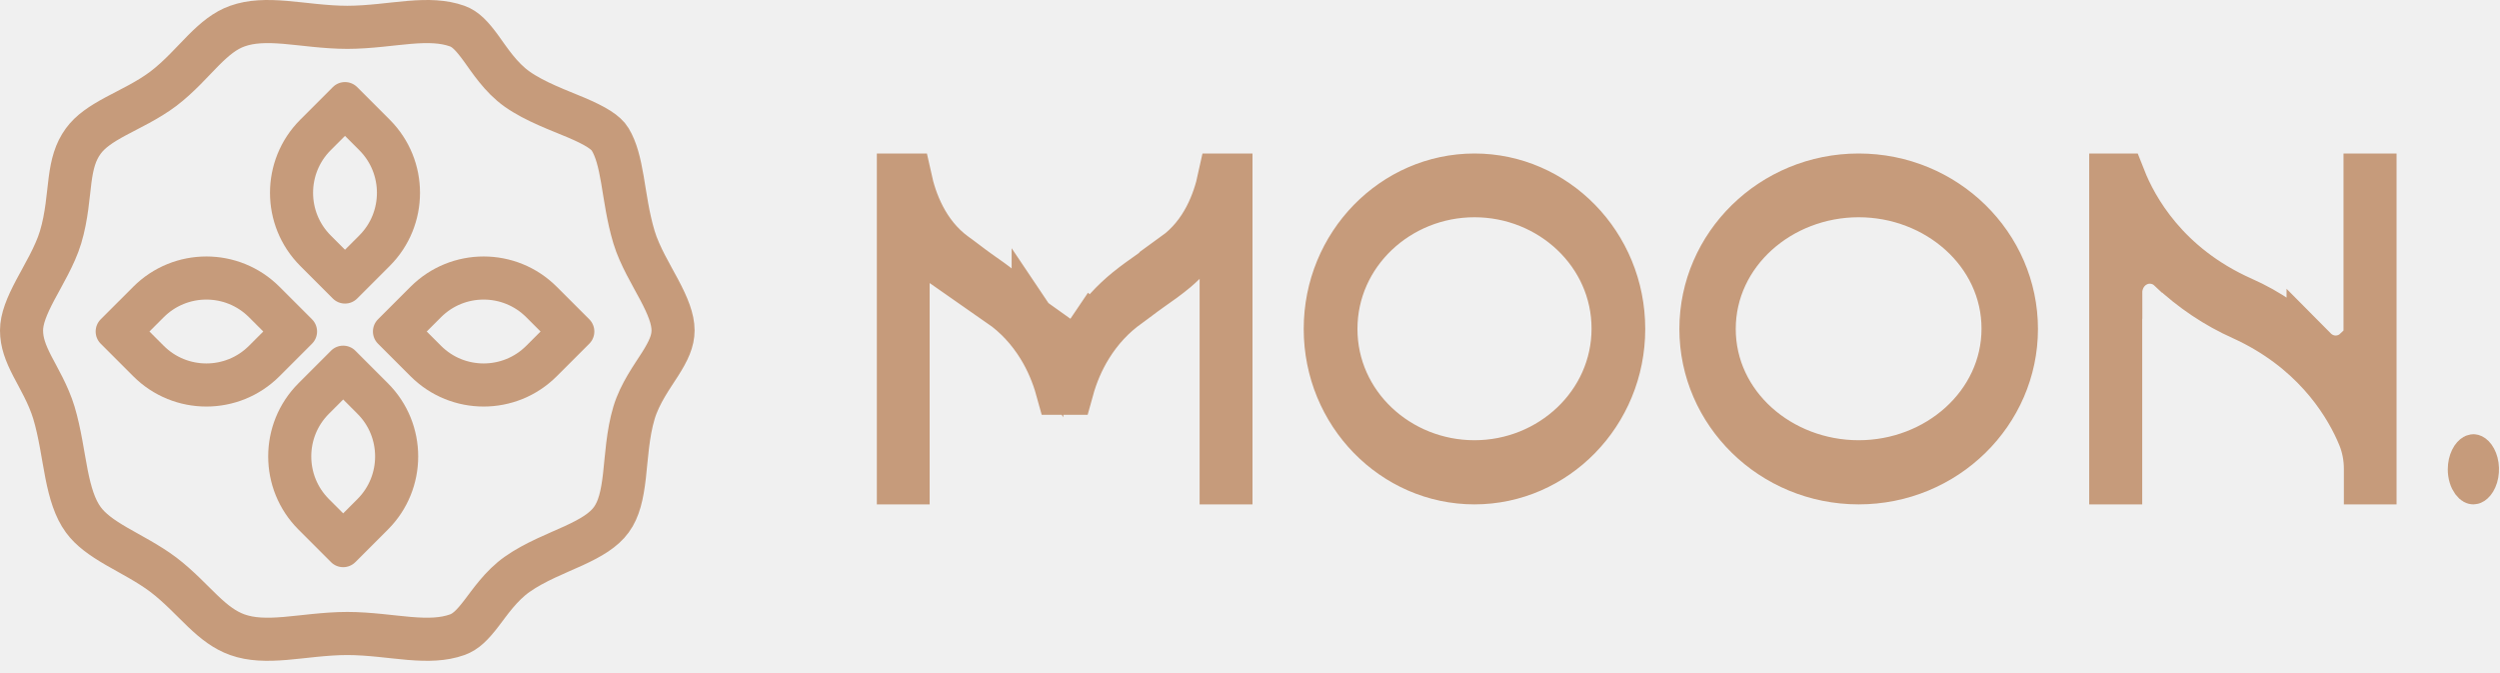
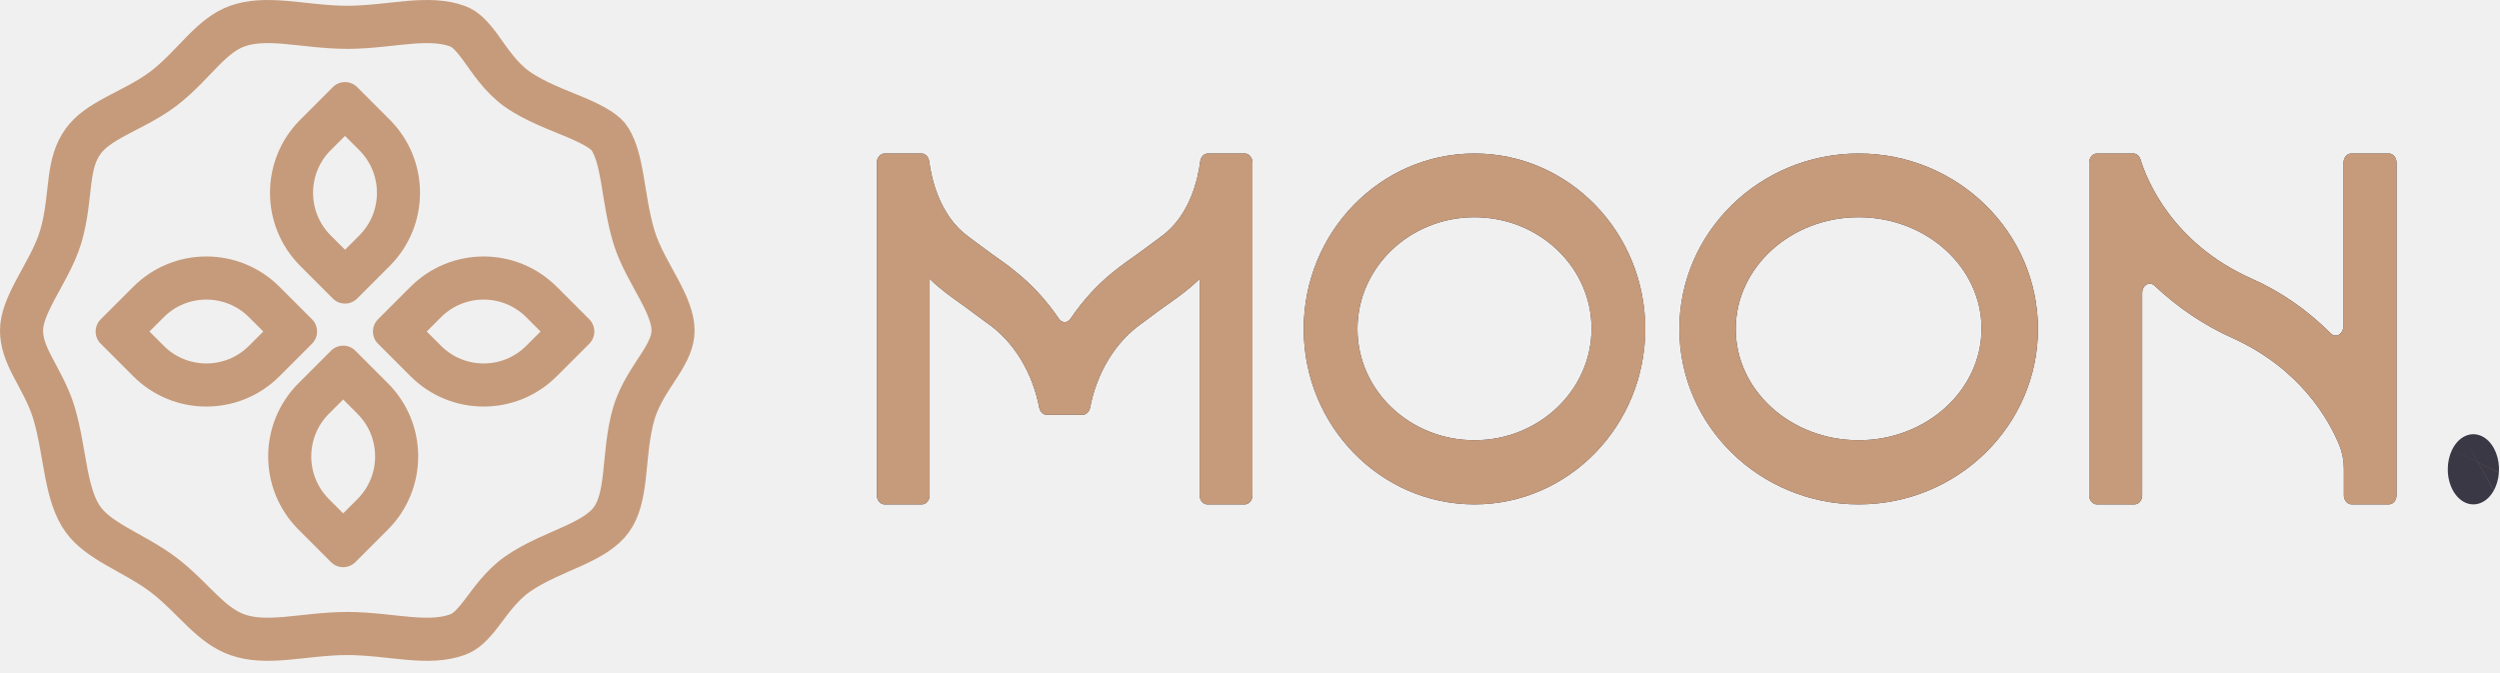
<svg xmlns="http://www.w3.org/2000/svg" width="145" height="39" viewBox="0 0 145 39" fill="none">
  <mask id="path-1-inside-1_311_2678" fill="white">
    <path d="M5.844 19.935C5.453 19.544 5.453 18.911 5.844 18.52L7.731 16.633C10.075 14.29 13.874 14.29 16.217 16.633L18.104 18.52C18.495 18.911 18.495 19.544 18.104 19.935L16.217 21.822C13.874 24.166 10.075 24.166 7.731 21.822L5.844 19.935Z" />
  </mask>
  <path d="M5.844 19.935C5.453 19.544 5.453 18.911 5.844 18.52L7.731 16.633C10.075 14.29 13.874 14.29 16.217 16.633L18.104 18.52C18.495 18.911 18.495 19.544 18.104 19.935L16.217 21.822C13.874 24.166 10.075 24.166 7.731 21.822L5.844 19.935Z" stroke="#C69B7B" stroke-width="5" mask="url(#path-1-inside-1_311_2678)" />
  <mask id="path-2-inside-2_311_2678" fill="white">
    <path d="M21.932 19.935C21.541 19.544 21.541 18.911 21.932 18.52L23.82 16.633C26.163 14.29 29.962 14.29 32.305 16.633L34.193 18.52C34.583 18.911 34.583 19.544 34.193 19.935L32.305 21.822C29.962 24.166 26.163 24.166 23.82 21.822L21.932 19.935Z" />
  </mask>
  <path d="M21.932 19.935C21.541 19.544 21.541 18.911 21.932 18.52L23.82 16.633C26.163 14.29 29.962 14.29 32.305 16.633L34.193 18.52C34.583 18.911 34.583 19.544 34.193 19.935L32.305 21.822C29.962 24.166 26.163 24.166 23.82 21.822L21.932 19.935Z" stroke="#C69B7B" stroke-width="5" mask="url(#path-2-inside-2_311_2678)" />
  <mask id="path-3-inside-3_311_2678" fill="white">
    <path d="M19.311 5.053C19.702 4.663 20.335 4.663 20.725 5.053L22.613 6.941C24.956 9.284 24.956 13.083 22.613 15.426L20.725 17.314C20.335 17.705 19.702 17.705 19.311 17.314L17.423 15.426C15.08 13.083 15.08 9.284 17.423 6.941L19.311 5.053Z" />
  </mask>
  <path d="M19.311 5.053C19.702 4.663 20.335 4.663 20.725 5.053L22.613 6.941C24.956 9.284 24.956 13.083 22.613 15.426L20.725 17.314C20.335 17.705 19.702 17.705 19.311 17.314L17.423 15.426C15.08 13.083 15.08 9.284 17.423 6.941L19.311 5.053Z" stroke="#C69B7B" stroke-width="5" mask="url(#path-3-inside-3_311_2678)" />
  <mask id="path-4-inside-4_311_2678" fill="white">
    <path d="M19.205 20.342C19.596 19.952 20.229 19.952 20.62 20.342L22.507 22.23C24.851 24.573 24.851 28.372 22.507 30.715L20.62 32.603C20.229 32.994 19.596 32.994 19.205 32.603L17.318 30.715C14.975 28.372 14.975 24.573 17.318 22.23L19.205 20.342Z" />
  </mask>
  <path d="M19.205 20.342C19.596 19.952 20.229 19.952 20.62 20.342L22.507 22.23C24.851 24.573 24.851 28.372 22.507 30.715L20.62 32.603C20.229 32.994 19.596 32.994 19.205 32.603L17.318 30.715C14.975 28.372 14.975 24.573 17.318 22.23L19.205 20.342Z" stroke="#C69B7B" stroke-width="5" mask="url(#path-4-inside-4_311_2678)" />
  <path d="M23.75 1.298C24.836 1.208 25.722 1.227 26.527 1.513C27.005 1.682 27.385 2.077 27.924 2.817C28.391 3.46 29.051 4.496 30.009 5.171C31.051 5.906 32.455 6.405 33.428 6.818C34.562 7.3 35.162 7.678 35.406 8.086C35.758 8.674 35.943 9.418 36.116 10.426C36.278 11.371 36.433 12.585 36.79 13.765C37.113 14.831 37.798 15.955 38.247 16.802C38.754 17.758 39.053 18.499 39.053 19.163C39.053 19.784 38.788 20.352 38.296 21.128C37.857 21.821 37.13 22.81 36.79 23.934C36.419 25.159 36.352 26.564 36.234 27.589C36.105 28.72 35.915 29.537 35.47 30.146C35.028 30.751 34.305 31.186 33.272 31.66C32.338 32.088 31.032 32.588 30.009 33.31C29.067 33.973 28.412 34.95 27.943 35.56C27.414 36.251 27.029 36.636 26.527 36.815C25.722 37.101 24.836 37.119 23.75 37.029C22.749 36.946 21.406 36.742 20.151 36.742C18.897 36.742 17.553 36.946 16.553 37.029C15.467 37.119 14.581 37.101 13.775 36.815C13.044 36.555 12.445 36.091 11.776 35.455C11.16 34.869 10.365 34.004 9.479 33.334C8.612 32.679 7.53 32.133 6.748 31.678C5.891 31.179 5.253 30.721 4.833 30.146C4.35 29.486 4.081 28.609 3.859 27.488C3.657 26.465 3.477 25.091 3.127 23.934C2.807 22.878 2.226 21.918 1.87 21.226C1.484 20.473 1.25 19.862 1.25 19.163C1.25 18.499 1.549 17.758 2.056 16.802C2.504 15.955 3.19 14.831 3.513 13.765C3.88 12.553 3.95 11.314 4.065 10.445C4.188 9.517 4.366 8.819 4.833 8.181C5.239 7.625 5.856 7.208 6.713 6.746C7.493 6.326 8.59 5.818 9.479 5.146C10.384 4.462 11.18 3.549 11.801 2.925C12.478 2.245 13.068 1.764 13.775 1.513C14.581 1.227 15.467 1.208 16.553 1.298C17.553 1.381 18.897 1.585 20.151 1.585C21.406 1.585 22.749 1.381 23.75 1.298Z" stroke="#C69B7B" stroke-width="2.5" />
-   <path d="M52.576 10.403C52.856 11.676 53.547 13.655 55.288 14.926L55.295 14.931L55.303 14.937C55.503 15.078 55.704 15.232 55.934 15.405C56.157 15.575 56.405 15.762 56.667 15.948C57.196 16.325 57.587 16.584 57.984 16.919L57.998 16.932L58.014 16.944C58.828 17.595 59.566 18.397 60.199 19.328V19.327C60.354 19.558 60.566 19.77 60.834 19.927C61.112 20.089 61.436 20.183 61.778 20.183C62.119 20.183 62.443 20.089 62.721 19.927C62.99 19.77 63.201 19.557 63.357 19.325L63.358 19.326C63.989 18.393 64.726 17.59 65.539 16.938L65.543 16.934C65.977 16.583 66.432 16.265 66.883 15.946C67.319 15.639 67.904 15.188 68.264 14.925L68.263 14.924C70.013 13.663 70.704 11.688 70.982 10.403H71.174V27.754H71.106V12.611L68.557 15.102C68.412 15.243 68.263 15.379 68.11 15.51C67.648 15.897 67.175 16.229 66.654 16.594C66.375 16.79 66.145 16.963 65.943 17.116C65.736 17.273 65.572 17.398 65.395 17.523C64.464 18.173 63.673 19.031 63.058 20.03C62.58 20.806 62.215 21.66 61.967 22.557H61.584C61.336 21.659 60.971 20.804 60.492 20.027C59.876 19.027 59.083 18.168 58.151 17.519H58.152C57.724 17.215 57.45 16.994 56.912 16.604C56.412 16.24 55.903 15.896 55.438 15.505L55.432 15.501L55.214 15.31C55.142 15.245 55.071 15.178 55 15.107L52.442 12.558V27.754H52.377V10.403H52.576Z" fill="#3A3845" stroke="#C69B7B" stroke-width="3" />
-   <path d="M85.554 10.403C90.152 10.403 93.962 14.258 93.962 19.079C93.962 23.895 90.152 27.754 85.554 27.754C80.955 27.754 77.147 23.899 77.146 19.079C77.146 14.259 80.955 10.404 85.554 10.403ZM85.554 11.101C81.048 11.101 77.264 14.614 77.264 19.079C77.265 23.551 81.056 27.033 85.554 27.033C90.057 27.033 93.847 23.521 93.847 19.06C93.847 14.594 90.053 11.101 85.554 11.101Z" fill="#3A3845" stroke="#C69B7B" stroke-width="3" />
-   <path d="M107.847 9.903C113.053 9.903 117.249 14.041 117.249 19.079C117.249 24.112 113.053 28.254 107.847 28.254C102.64 28.254 98.443 24.117 98.443 19.079C98.443 14.041 102.64 9.903 107.847 9.903ZM107.847 11.601C103.456 11.601 99.714 14.867 99.714 19.079C99.714 23.295 103.461 26.533 107.847 26.533C112.237 26.533 115.974 23.266 115.974 19.06C115.974 14.849 112.22 11.601 107.847 11.601Z" fill="#3A3845" stroke="#C69B7B" stroke-width="2" />
-   <path d="M123.017 10.403C123.713 12.17 125.566 15.537 130.021 17.526L130.03 17.53C131.523 18.186 132.926 19.15 134.173 20.393V20.392C134.436 20.657 134.789 20.862 135.204 20.934C135.634 21.008 136.062 20.928 136.427 20.729C136.58 20.645 136.715 20.542 136.834 20.429H137.478V10.403H137.556V27.754H137.499V27.204C137.501 26.543 137.378 25.883 137.132 25.273L137.128 25.263L136.976 24.91C136.145 23.069 134.239 20.102 130.185 18.252L130.179 18.249L130.171 18.245C128.696 17.591 127.302 16.66 126.043 15.479H126.042C125.806 15.256 125.505 15.082 125.158 15.002L125.001 14.973L124.84 14.957C124.52 14.94 124.208 15.005 123.931 15.138L123.795 15.209C123.489 15.386 123.256 15.633 123.095 15.902L123.03 16.02C122.872 16.327 122.799 16.662 122.8 16.99H122.798V27.754H122.722V10.403H123.017Z" fill="#3A3845" stroke="#C69B7B" stroke-width="3" />
-   <path d="M143.541 26.188C143.573 26.197 143.659 26.235 143.758 26.371C143.858 26.508 143.945 26.713 143.982 26.968C144.018 27.222 143.998 27.483 143.929 27.71C143.859 27.94 143.754 28.092 143.663 28.174C143.58 28.251 143.527 28.254 143.514 28.254H143.51C143.499 28.254 143.475 28.252 143.436 28.23C143.394 28.206 143.334 28.158 143.269 28.069C143.204 27.98 143.142 27.859 143.097 27.709C143.052 27.56 143.027 27.393 143.028 27.221V27.219C143.028 26.956 143.086 26.714 143.177 26.527C143.269 26.338 143.375 26.245 143.439 26.209C143.492 26.178 143.52 26.182 143.541 26.188Z" fill="#3A3845" stroke="#C69B7B" stroke-width="2" />
+   <mask id="path-6-inside-5_311_2678" fill="white">
+     <path d="M72.227 8.903C72.345 8.903 72.458 8.959 72.542 9.059C72.625 9.159 72.673 9.294 72.674 9.436V28.716C72.674 28.858 72.627 28.994 72.545 29.095C72.462 29.196 72.349 29.253 72.231 29.254H70.049C69.931 29.253 69.818 29.196 69.735 29.095C69.652 28.994 69.606 28.858 69.606 28.716V16.175C69.434 16.343 69.257 16.504 69.074 16.659C68.555 17.095 68.027 17.463 67.516 17.822C67.004 18.18 66.666 18.461 66.263 18.747C65.51 19.271 64.853 19.975 64.335 20.817C63.817 21.659 63.448 22.619 63.251 23.64C63.229 23.758 63.174 23.864 63.095 23.94C63.016 24.016 62.918 24.057 62.816 24.056H60.735C60.634 24.057 60.535 24.016 60.456 23.94C60.377 23.864 60.322 23.758 60.3 23.64C60.103 22.618 59.734 21.656 59.215 20.814C58.696 19.971 58.039 19.266 57.284 18.742C56.881 18.456 56.478 18.141 56.032 17.817C55.584 17.492 54.992 17.09 54.473 16.654C54.291 16.502 54.113 16.341 53.942 16.17V28.716C53.942 28.858 53.895 28.994 53.812 29.095C53.729 29.196 53.617 29.253 53.499 29.254H51.32C51.202 29.253 51.09 29.196 51.007 29.095C50.924 28.994 50.877 28.858 50.877 28.716V9.441C50.877 9.298 50.924 9.162 51.008 9.061C51.092 8.96 51.206 8.903 51.324 8.903H53.478C53.583 8.905 53.684 8.951 53.764 9.034C53.843 9.116 53.896 9.229 53.913 9.354C54.034 10.294 54.493 12.488 56.172 13.714C56.615 14.029 57.054 14.382 57.538 14.726C58.021 15.07 58.492 15.385 58.951 15.773C59.888 16.522 60.727 17.437 61.439 18.485C61.48 18.547 61.531 18.597 61.59 18.631C61.648 18.665 61.712 18.683 61.778 18.683C61.843 18.683 61.907 18.665 61.966 18.631C62.024 18.597 62.076 18.547 62.116 18.485C62.827 17.435 63.664 16.519 64.6 15.768C65.08 15.38 65.579 15.031 66.018 14.721C66.457 14.411 66.948 14.029 67.379 13.714C69.062 12.508 69.521 10.323 69.642 9.354C69.659 9.229 69.712 9.116 69.791 9.034C69.871 8.951 69.972 8.905 70.077 8.903H72.227Z" />
+     <path d="M95.462 19.079C95.462 24.685 91.019 29.254 85.554 29.254C80.089 29.254 75.646 24.69 75.646 19.079C75.646 13.468 80.089 8.903 85.554 8.903C91.019 8.903 95.462 13.468 95.462 19.079ZM85.554 12.6C81.81 12.6 78.765 15.508 78.765 19.079C78.765 22.65 81.81 25.533 85.554 25.533C89.298 25.533 92.347 22.626 92.347 19.059C92.347 15.493 89.298 12.6 85.554 12.6Z" />
+     <path d="M118.249 19.079C118.249 24.685 113.584 29.254 107.846 29.254C102.108 29.254 97.443 24.69 97.443 19.079C97.443 13.468 102.108 8.903 107.846 8.903C113.584 8.903 118.249 13.468 118.249 19.079ZM107.846 12.6C103.915 12.6 100.713 15.508 100.713 19.079C100.713 22.65 103.915 25.533 107.846 25.533C111.777 25.533 114.975 22.626 114.975 19.059C114.975 15.493 111.765 12.6 107.846 12.6Z" />
+     <path d="M135.979 18.928V9.436C135.979 9.366 135.99 9.297 136.013 9.232C136.035 9.168 136.068 9.109 136.109 9.059C136.15 9.01 136.199 8.971 136.253 8.944C136.307 8.917 136.365 8.903 136.423 8.903H138.611C138.67 8.903 138.727 8.917 138.781 8.944C138.835 8.971 138.884 9.01 138.925 9.059C138.967 9.109 138.999 9.168 139.022 9.232C139.044 9.297 139.055 9.366 139.055 9.436V28.721C139.055 28.791 139.044 28.86 139.022 28.925C138.999 28.99 138.967 29.049 138.925 29.098C138.884 29.148 138.835 29.187 138.781 29.214C138.727 29.24 138.67 29.254 138.611 29.254H136.443C136.385 29.254 136.327 29.24 136.273 29.214C136.219 29.187 136.17 29.148 136.129 29.098C136.088 29.049 136.055 28.99 136.033 28.925C136.01 28.86 135.999 28.791 135.999 28.721V27.205C136.001 26.73 135.913 26.261 135.741 25.833C135.099 24.273 133.439 21.385 129.563 19.617C127.926 18.89 126.392 17.864 125.017 16.574C124.952 16.51 124.873 16.47 124.79 16.458C124.707 16.446 124.622 16.463 124.547 16.507C124.471 16.551 124.408 16.619 124.364 16.705C124.32 16.791 124.297 16.89 124.298 16.99V28.721C124.298 28.863 124.251 28.998 124.168 29.098C124.085 29.198 123.972 29.254 123.854 29.254H121.666C121.548 29.254 121.435 29.198 121.352 29.098C121.268 28.998 121.222 28.863 121.222 28.721V9.436C121.222 9.295 121.268 9.159 121.352 9.059C121.435 8.959 121.548 8.903 121.666 8.903H123.794C123.882 8.905 123.968 8.939 124.04 9.001C124.112 9.062 124.167 9.148 124.197 9.247C124.549 10.391 126.01 14.093 130.633 16.157C132.306 16.891 133.862 17.965 135.232 19.331C135.296 19.398 135.375 19.441 135.459 19.455C135.544 19.47 135.629 19.455 135.707 19.413C135.784 19.37 135.85 19.302 135.896 19.216C135.942 19.131 135.967 19.031 135.967 18.928H135.979Z" />
+     <path d="M142.028 27.219C142.028 26.817 142.115 26.423 142.278 26.088C142.442 25.753 142.674 25.492 142.946 25.338C143.218 25.185 143.517 25.145 143.805 25.224C144.093 25.302 144.358 25.497 144.566 25.782C144.774 26.067 144.915 26.43 144.972 26.825C145.029 27.22 144.999 27.63 144.886 28.001C144.773 28.373 144.582 28.691 144.337 28.914C144.092 29.137 143.804 29.255 143.51 29.254C143.315 29.254 143.122 29.202 142.942 29.099C142.762 28.997 142.598 28.847 142.461 28.658C142.323 28.469 142.214 28.244 142.14 27.998C142.065 27.751 142.027 27.486 142.028 27.219Z" />
+   </mask>
+   <path d="M72.227 8.903C72.345 8.903 72.458 8.959 72.542 9.059C72.625 9.159 72.673 9.294 72.674 9.436V28.716C72.674 28.858 72.627 28.994 72.545 29.095C72.462 29.196 72.349 29.253 72.231 29.254H70.049C69.931 29.253 69.818 29.196 69.735 29.095C69.652 28.994 69.606 28.858 69.606 28.716V16.175C69.434 16.343 69.257 16.504 69.074 16.659C68.555 17.095 68.027 17.463 67.516 17.822C67.004 18.18 66.666 18.461 66.263 18.747C65.51 19.271 64.853 19.975 64.335 20.817C63.817 21.659 63.448 22.619 63.251 23.64C63.229 23.758 63.174 23.864 63.095 23.94C63.016 24.016 62.918 24.057 62.816 24.056H60.735C60.634 24.057 60.535 24.016 60.456 23.94C60.377 23.864 60.322 23.758 60.3 23.64C60.103 22.618 59.734 21.656 59.215 20.814C58.696 19.971 58.039 19.266 57.284 18.742C56.881 18.456 56.478 18.141 56.032 17.817C55.584 17.492 54.992 17.09 54.473 16.654C54.291 16.502 54.113 16.341 53.942 16.17V28.716C53.942 28.858 53.895 28.994 53.812 29.095C53.729 29.196 53.617 29.253 53.499 29.254H51.32C51.202 29.253 51.09 29.196 51.007 29.095C50.924 28.994 50.877 28.858 50.877 28.716V9.441C50.877 9.298 50.924 9.162 51.008 9.061C51.092 8.96 51.206 8.903 51.324 8.903H53.478C53.583 8.905 53.684 8.951 53.764 9.034C53.843 9.116 53.896 9.229 53.913 9.354C54.034 10.294 54.493 12.488 56.172 13.714C56.615 14.029 57.054 14.382 57.538 14.726C58.021 15.07 58.492 15.385 58.951 15.773C59.888 16.522 60.727 17.437 61.439 18.485C61.48 18.547 61.531 18.597 61.59 18.631C61.648 18.665 61.712 18.683 61.778 18.683C61.843 18.683 61.907 18.665 61.966 18.631C62.024 18.597 62.076 18.547 62.116 18.485C62.827 17.435 63.664 16.519 64.6 15.768C65.08 15.38 65.579 15.031 66.018 14.721C66.457 14.411 66.948 14.029 67.379 13.714C69.062 12.508 69.521 10.323 69.642 9.354C69.659 9.229 69.712 9.116 69.791 9.034C69.871 8.951 69.972 8.905 70.077 8.903H72.227Z" fill="#3A3845" />
+   <path d="M95.462 19.079C95.462 24.685 91.019 29.254 85.554 29.254C80.089 29.254 75.646 24.69 75.646 19.079C75.646 13.468 80.089 8.903 85.554 8.903C91.019 8.903 95.462 13.468 95.462 19.079ZM85.554 12.6C81.81 12.6 78.765 15.508 78.765 19.079C78.765 22.65 81.81 25.533 85.554 25.533C89.298 25.533 92.347 22.626 92.347 19.059C92.347 15.493 89.298 12.6 85.554 12.6Z" fill="#3A3845" />
+   <path d="M118.249 19.079C118.249 24.685 113.584 29.254 107.846 29.254C102.108 29.254 97.443 24.69 97.443 19.079C97.443 13.468 102.108 8.903 107.846 8.903C113.584 8.903 118.249 13.468 118.249 19.079ZM107.846 12.6C103.915 12.6 100.713 15.508 100.713 19.079C100.713 22.65 103.915 25.533 107.846 25.533C111.777 25.533 114.975 22.626 114.975 19.059C114.975 15.493 111.765 12.6 107.846 12.6Z" fill="#3A3845" />
+   <path d="M135.979 18.928V9.436C135.979 9.366 135.99 9.297 136.013 9.232C136.035 9.168 136.068 9.109 136.109 9.059C136.15 9.01 136.199 8.971 136.253 8.944C136.307 8.917 136.365 8.903 136.423 8.903H138.611C138.67 8.903 138.727 8.917 138.781 8.944C138.835 8.971 138.884 9.01 138.925 9.059C138.967 9.109 138.999 9.168 139.022 9.232C139.044 9.297 139.055 9.366 139.055 9.436V28.721C139.055 28.791 139.044 28.86 139.022 28.925C138.999 28.99 138.967 29.049 138.925 29.098C138.884 29.148 138.835 29.187 138.781 29.214C138.727 29.24 138.67 29.254 138.611 29.254H136.443C136.385 29.254 136.327 29.24 136.273 29.214C136.219 29.187 136.17 29.148 136.129 29.098C136.088 29.049 136.055 28.99 136.033 28.925C136.01 28.86 135.999 28.791 135.999 28.721V27.205C136.001 26.73 135.913 26.261 135.741 25.833C135.099 24.273 133.439 21.385 129.563 19.617C127.926 18.89 126.392 17.864 125.017 16.574C124.952 16.51 124.873 16.47 124.79 16.458C124.707 16.446 124.622 16.463 124.547 16.507C124.471 16.551 124.408 16.619 124.364 16.705C124.32 16.791 124.297 16.89 124.298 16.99V28.721C124.298 28.863 124.251 28.998 124.168 29.098C124.085 29.198 123.972 29.254 123.854 29.254H121.666C121.548 29.254 121.435 29.198 121.352 29.098C121.268 28.998 121.222 28.863 121.222 28.721V9.436C121.222 9.295 121.268 9.159 121.352 9.059C121.435 8.959 121.548 8.903 121.666 8.903H123.794C123.882 8.905 123.968 8.939 124.04 9.001C124.112 9.062 124.167 9.148 124.197 9.247C124.549 10.391 126.01 14.093 130.633 16.157C132.306 16.891 133.862 17.965 135.232 19.331C135.296 19.398 135.375 19.441 135.459 19.455C135.544 19.47 135.629 19.455 135.707 19.413C135.784 19.37 135.85 19.302 135.896 19.216C135.942 19.131 135.967 19.031 135.967 18.928H135.979Z" fill="#3A3845" />
+   <path d="M142.028 27.219C142.028 26.817 142.115 26.423 142.278 26.088C142.442 25.753 142.674 25.492 142.946 25.338C143.218 25.185 143.517 25.145 143.805 25.224C144.093 25.302 144.358 25.497 144.566 25.782C144.774 26.067 144.915 26.43 144.972 26.825C145.029 27.22 144.999 27.63 144.886 28.001C144.773 28.373 144.582 28.691 144.337 28.914C144.092 29.137 143.804 29.255 143.51 29.254C143.315 29.254 143.122 29.202 142.942 29.099C142.762 28.997 142.598 28.847 142.461 28.658C142.323 28.469 142.214 28.244 142.14 27.998C142.065 27.751 142.027 27.486 142.028 27.219Z" fill="#3A3845" />
+   <path d="M72.227 8.903C72.345 8.903 72.458 8.959 72.542 9.059C72.625 9.159 72.673 9.294 72.674 9.436V28.716C72.674 28.858 72.627 28.994 72.545 29.095C72.462 29.196 72.349 29.253 72.231 29.254H70.049C69.931 29.253 69.818 29.196 69.735 29.095C69.652 28.994 69.606 28.858 69.606 28.716V16.175C69.434 16.343 69.257 16.504 69.074 16.659C68.555 17.095 68.027 17.463 67.516 17.822C67.004 18.18 66.666 18.461 66.263 18.747C65.51 19.271 64.853 19.975 64.335 20.817C63.817 21.659 63.448 22.619 63.251 23.64C63.229 23.758 63.174 23.864 63.095 23.94C63.016 24.016 62.918 24.057 62.816 24.056H60.735C60.634 24.057 60.535 24.016 60.456 23.94C60.377 23.864 60.322 23.758 60.3 23.64C60.103 22.618 59.734 21.656 59.215 20.814C58.696 19.971 58.039 19.266 57.284 18.742C56.881 18.456 56.478 18.141 56.032 17.817C55.584 17.492 54.992 17.09 54.473 16.654C54.291 16.502 54.113 16.341 53.942 16.17V28.716C53.942 28.858 53.895 28.994 53.812 29.095C53.729 29.196 53.617 29.253 53.499 29.254H51.32C51.202 29.253 51.09 29.196 51.007 29.095C50.924 28.994 50.877 28.858 50.877 28.716V9.441C50.877 9.298 50.924 9.162 51.008 9.061C51.092 8.96 51.206 8.903 51.324 8.903H53.478C53.583 8.905 53.684 8.951 53.764 9.034C53.843 9.116 53.896 9.229 53.913 9.354C54.034 10.294 54.493 12.488 56.172 13.714C56.615 14.029 57.054 14.382 57.538 14.726C58.021 15.07 58.492 15.385 58.951 15.773C59.888 16.522 60.727 17.437 61.439 18.485C61.48 18.547 61.531 18.597 61.59 18.631C61.648 18.665 61.712 18.683 61.778 18.683C61.843 18.683 61.907 18.665 61.966 18.631C62.024 18.597 62.076 18.547 62.116 18.485C62.827 17.435 63.664 16.519 64.6 15.768C65.08 15.38 65.579 15.031 66.018 14.721C66.457 14.411 66.948 14.029 67.379 13.714C69.062 12.508 69.521 10.323 69.642 9.354C69.659 9.229 69.712 9.116 69.791 9.034C69.871 8.951 69.972 8.905 70.077 8.903H72.227Z" stroke="#C69B7B" stroke-width="20" mask="url(#path-6-inside-5_311_2678)" />
+   <path d="M95.462 19.079C95.462 24.685 91.019 29.254 85.554 29.254C80.089 29.254 75.646 24.69 75.646 19.079C75.646 13.468 80.089 8.903 85.554 8.903C91.019 8.903 95.462 13.468 95.462 19.079ZM85.554 12.6C81.81 12.6 78.765 15.508 78.765 19.079C78.765 22.65 81.81 25.533 85.554 25.533C89.298 25.533 92.347 22.626 92.347 19.059C92.347 15.493 89.298 12.6 85.554 12.6Z" stroke="#C69B7B" stroke-width="20" mask="url(#path-6-inside-5_311_2678)" />
+   <path d="M118.249 19.079C118.249 24.685 113.584 29.254 107.846 29.254C102.108 29.254 97.443 24.69 97.443 19.079C97.443 13.468 102.108 8.903 107.846 8.903C113.584 8.903 118.249 13.468 118.249 19.079ZM107.846 12.6C103.915 12.6 100.713 15.508 100.713 19.079C100.713 22.65 103.915 25.533 107.846 25.533C111.777 25.533 114.975 22.626 114.975 19.059C114.975 15.493 111.765 12.6 107.846 12.6Z" stroke="#C69B7B" stroke-width="20" mask="url(#path-6-inside-5_311_2678)" />
+   <path d="M135.979 18.928V9.436C135.979 9.366 135.99 9.297 136.013 9.232C136.035 9.168 136.068 9.109 136.109 9.059C136.15 9.01 136.199 8.971 136.253 8.944C136.307 8.917 136.365 8.903 136.423 8.903H138.611C138.67 8.903 138.727 8.917 138.781 8.944C138.835 8.971 138.884 9.01 138.925 9.059C138.967 9.109 138.999 9.168 139.022 9.232C139.044 9.297 139.055 9.366 139.055 9.436V28.721C139.055 28.791 139.044 28.86 139.022 28.925C138.999 28.99 138.967 29.049 138.925 29.098C138.884 29.148 138.835 29.187 138.781 29.214C138.727 29.24 138.67 29.254 138.611 29.254H136.443C136.385 29.254 136.327 29.24 136.273 29.214C136.219 29.187 136.17 29.148 136.129 29.098C136.088 29.049 136.055 28.99 136.033 28.925C136.01 28.86 135.999 28.791 135.999 28.721V27.205C136.001 26.73 135.913 26.261 135.741 25.833C135.099 24.273 133.439 21.385 129.563 19.617C127.926 18.89 126.392 17.864 125.017 16.574C124.952 16.51 124.873 16.47 124.79 16.458C124.707 16.446 124.622 16.463 124.547 16.507C124.471 16.551 124.408 16.619 124.364 16.705C124.32 16.791 124.297 16.89 124.298 16.99V28.721C124.298 28.863 124.251 28.998 124.168 29.098C124.085 29.198 123.972 29.254 123.854 29.254H121.666C121.548 29.254 121.435 29.198 121.352 29.098C121.268 28.998 121.222 28.863 121.222 28.721V9.436C121.222 9.295 121.268 9.159 121.352 9.059C121.435 8.959 121.548 8.903 121.666 8.903H123.794C123.882 8.905 123.968 8.939 124.04 9.001C124.112 9.062 124.167 9.148 124.197 9.247C124.549 10.391 126.01 14.093 130.633 16.157C132.306 16.891 133.862 17.965 135.232 19.331C135.296 19.398 135.375 19.441 135.459 19.455C135.544 19.47 135.629 19.455 135.707 19.413C135.784 19.37 135.85 19.302 135.896 19.216C135.942 19.131 135.967 19.031 135.967 18.928H135.979Z" stroke="#C69B7B" stroke-width="20" mask="url(#path-6-inside-5_311_2678)" />
+   <path d="M142.028 27.219C142.028 26.817 142.115 26.423 142.278 26.088C142.442 25.753 142.674 25.492 142.946 25.338C143.218 25.185 143.517 25.145 143.805 25.224C144.093 25.302 144.358 25.497 144.566 25.782C144.774 26.067 144.915 26.43 144.972 26.825C145.029 27.22 144.999 27.63 144.886 28.001C144.773 28.373 144.582 28.691 144.337 28.914C144.092 29.137 143.804 29.255 143.51 29.254C143.315 29.254 143.122 29.202 142.942 29.099C142.762 28.997 142.598 28.847 142.461 28.658C142.323 28.469 142.214 28.244 142.14 27.998C142.065 27.751 142.027 27.486 142.028 27.219Z" stroke="#C69B7B" stroke-width="20" mask="url(#path-6-inside-5_311_2678)" />
</svg>
